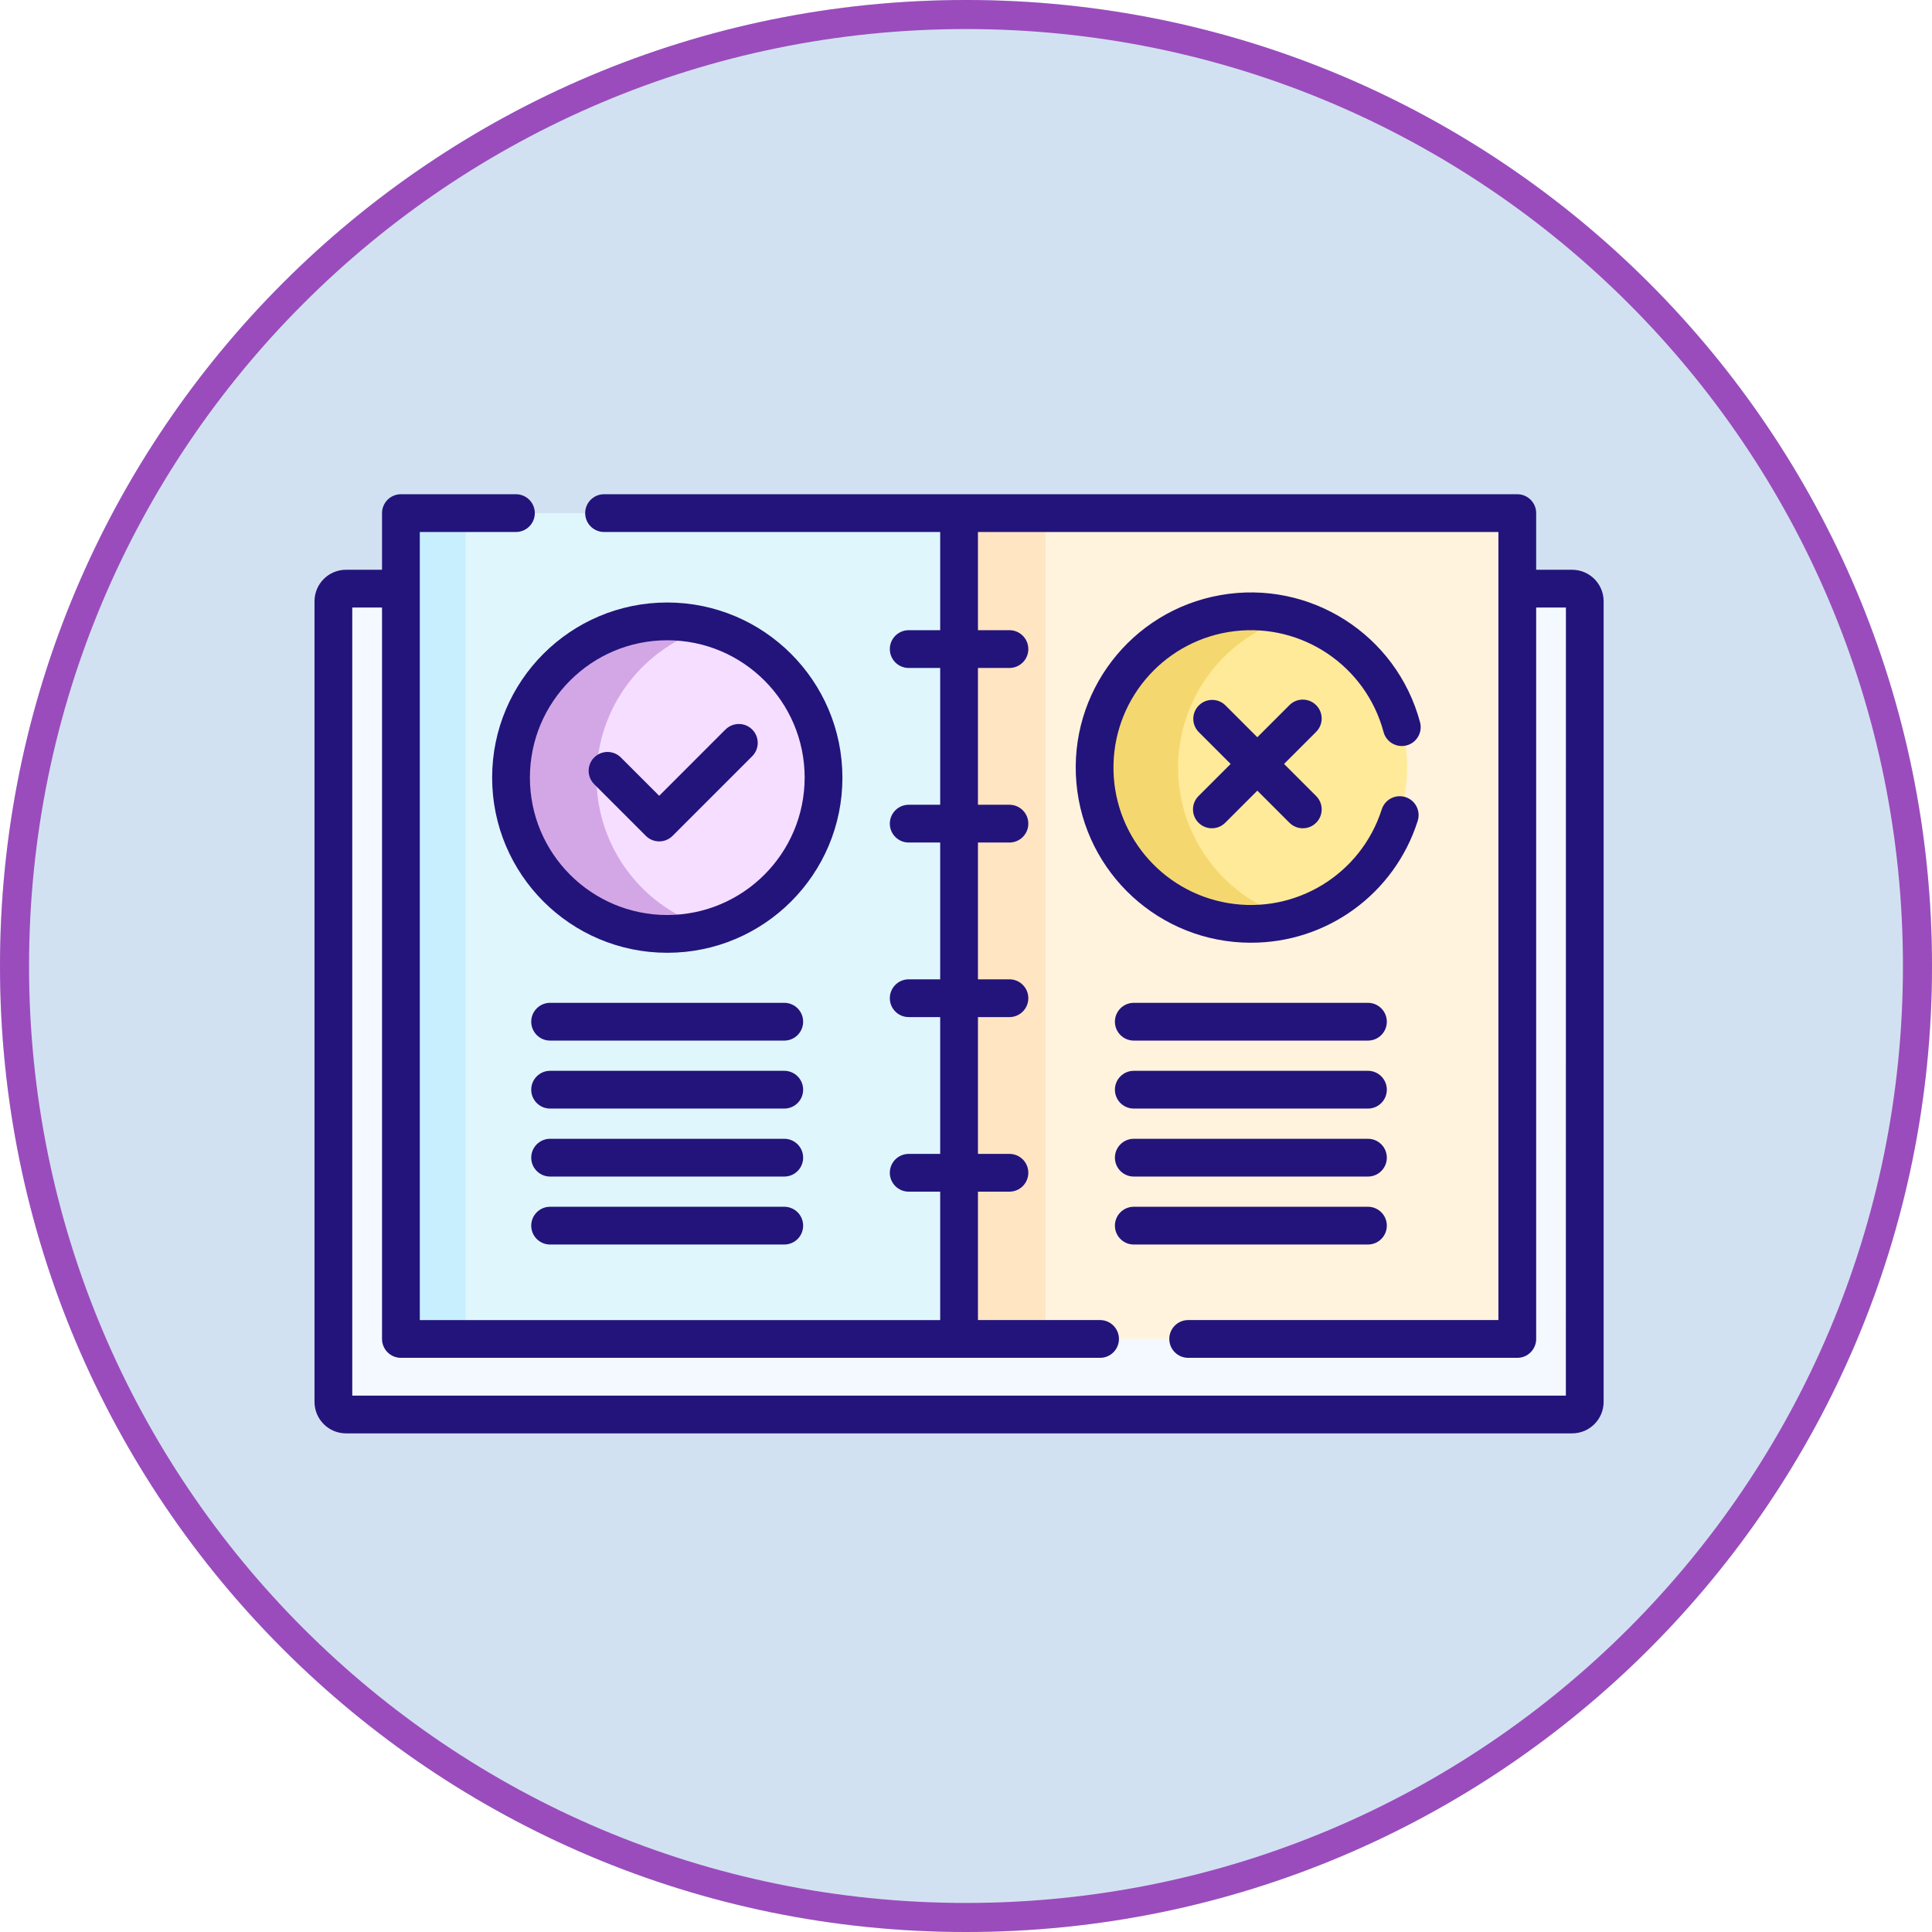
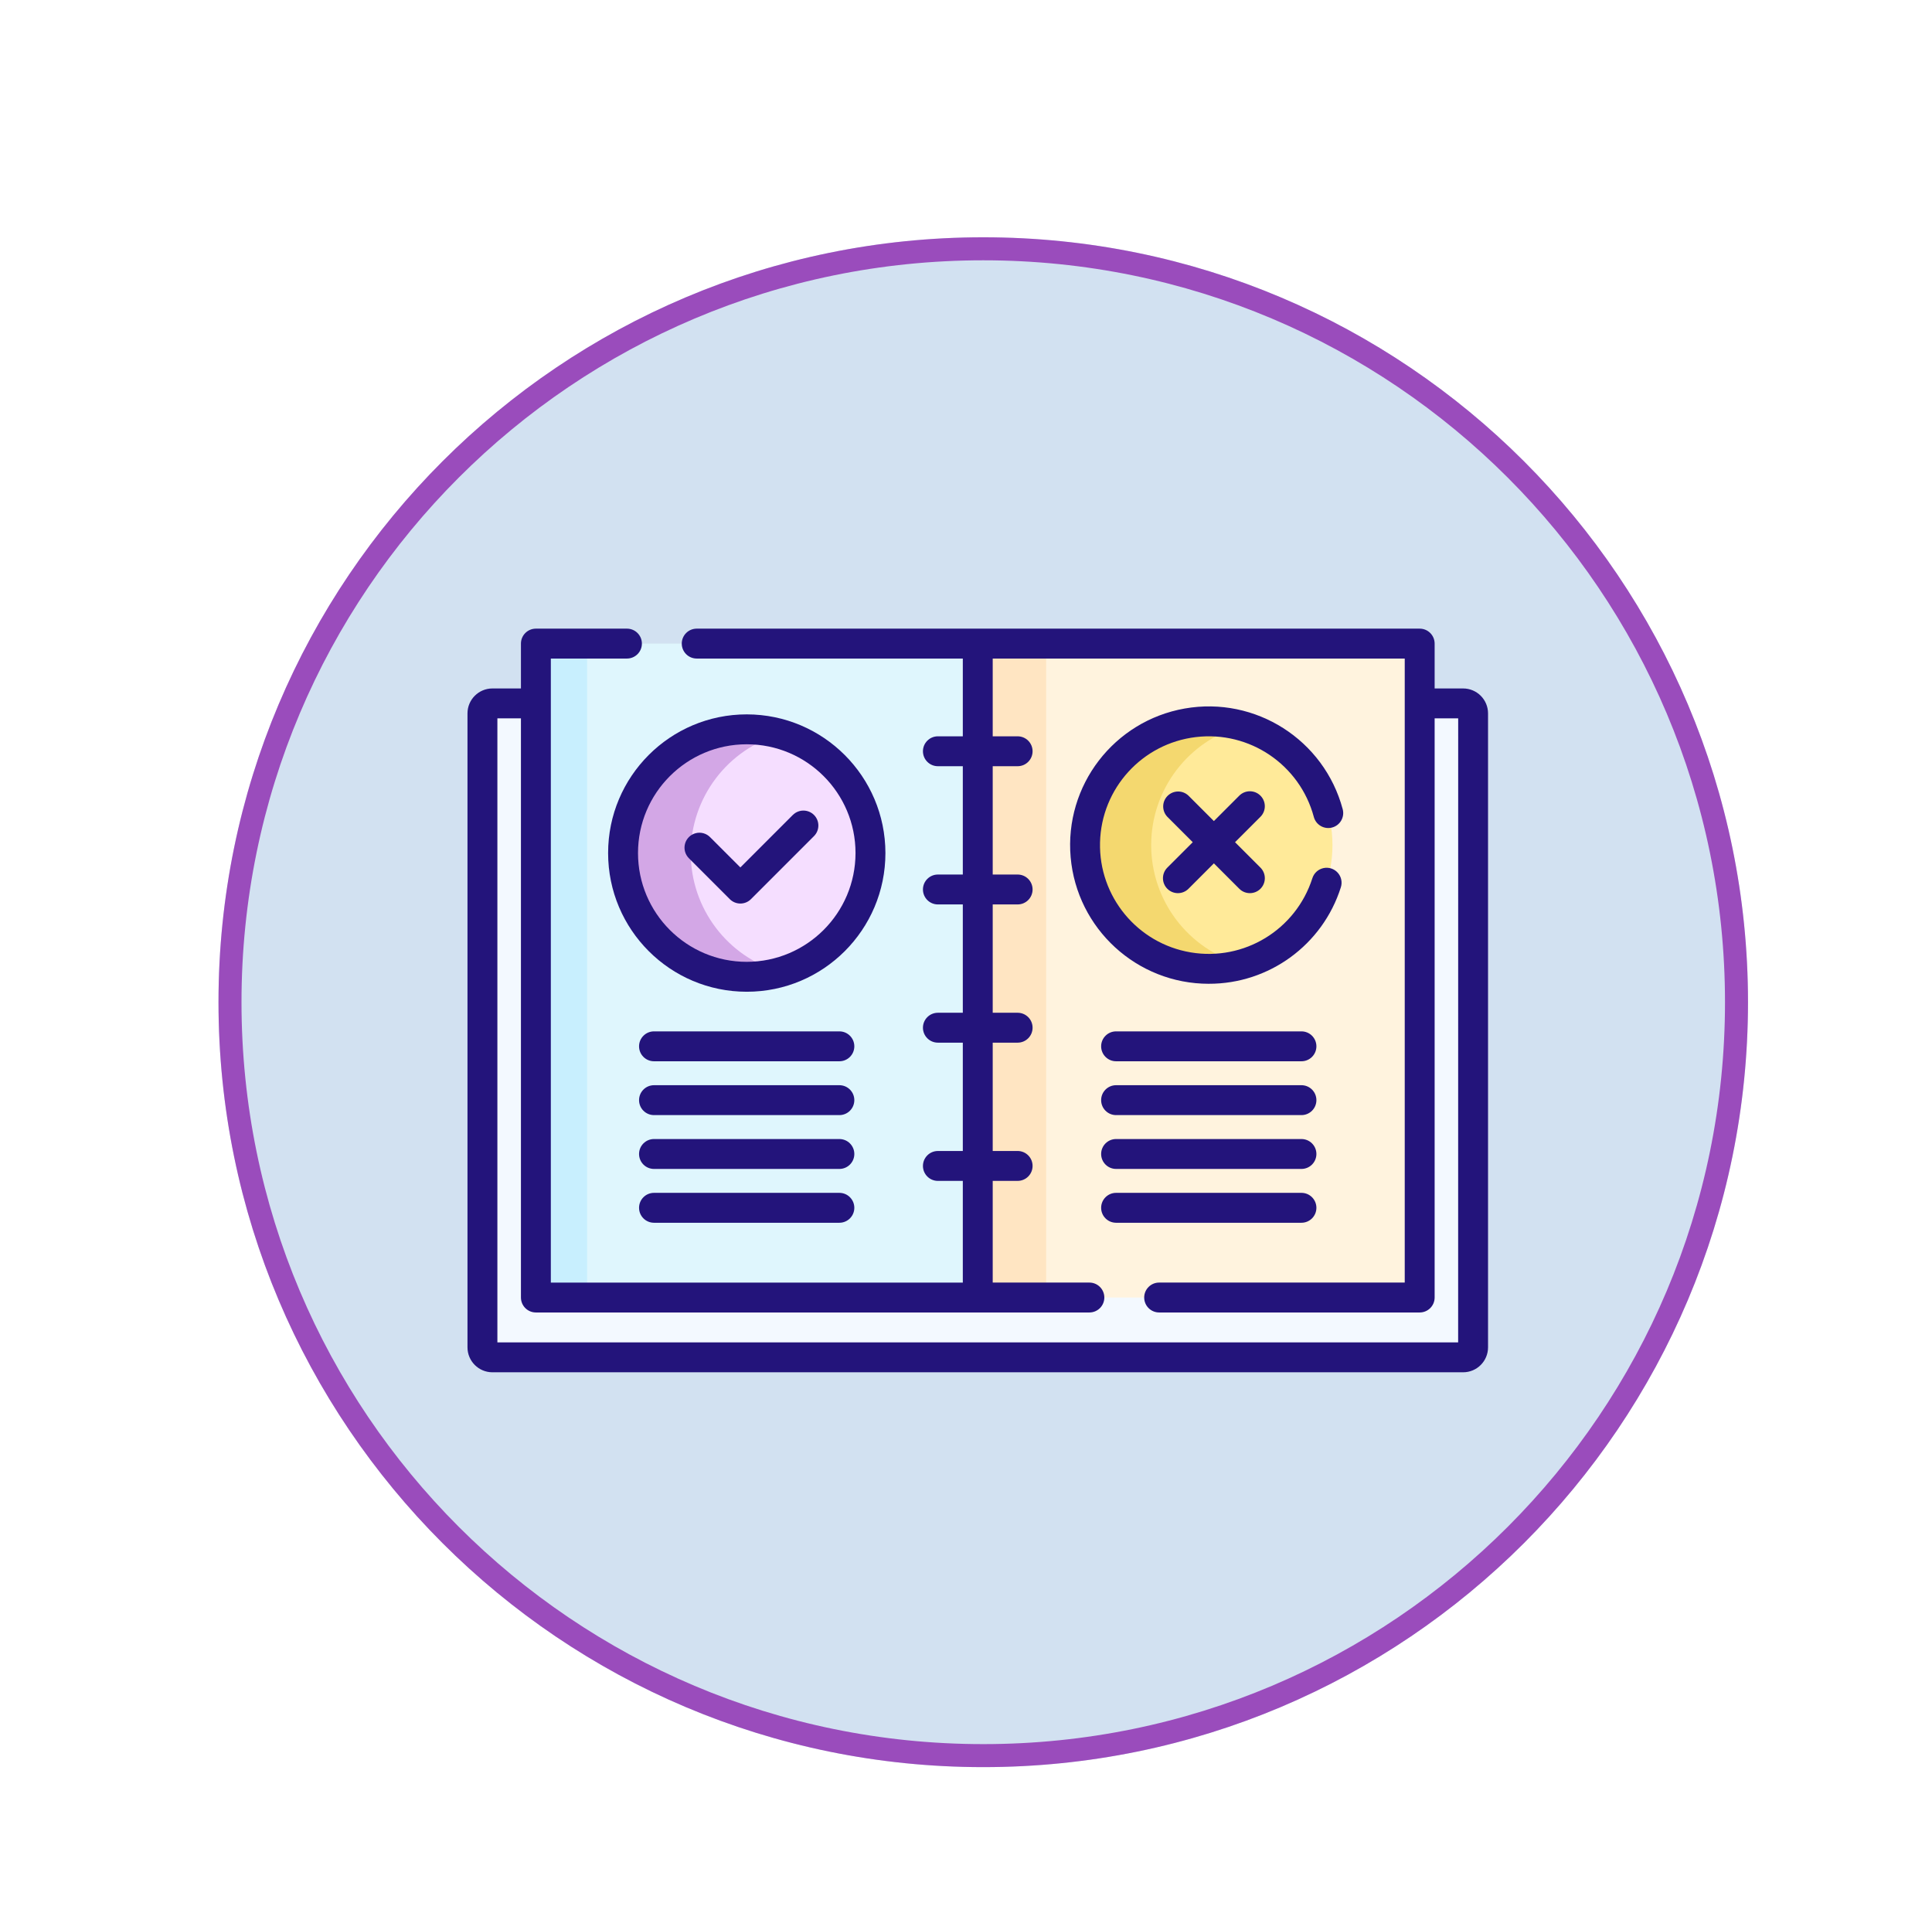
- <svg xmlns="http://www.w3.org/2000/svg" width="133" height="133" viewBox="0 0 133 133">
-   <g id="t1-i9" transform="translate(-145 -983)">
-     <g id="Ellipse_21" data-name="Ellipse 21" transform="translate(145 983)" fill="#d2e1f1" stroke="#9a4cbc" stroke-width="2">
-       <circle cx="66.5" cy="66.5" r="66.5" stroke="none" />
-       <circle cx="66.5" cy="66.5" r="65.5" fill="none" />
-     </g>
-     <g id="obediente_4_" data-name="obediente (4)" transform="translate(166.651 1017.023)">
-       <path id="Path_98757" data-name="Path 98757" d="M92.777,107H88.822v51.478h-76.5V107H8.367a.867.867,0,0,0-.867.867v55.118a.867.867,0,0,0,.867.867h84.41a.867.867,0,0,0,.867-.867V107.867A.867.867,0,0,0,92.777,107Z" transform="translate(-6.2 -100.5)" fill="#f3f9ff" />
-       <path id="Path_98758" data-name="Path 98758" d="M14.52,162.984v-4.506h-2.2V107H8.367a.867.867,0,0,0-.867.867v55.118a.867.867,0,0,0,.867.867h7.02A.867.867,0,0,1,14.52,162.984Z" transform="translate(-6.2 -100.5)" fill="#f3f9ff" />
-       <g id="Group_53400" data-name="Group 53400" transform="translate(0 0)">
-         <g id="Group_53398" data-name="Group 53398" transform="translate(5.948 1.3)">
-           <g id="Group_53387" data-name="Group 53387">
-             <path id="Path_98759" data-name="Path 98759" d="M34.316,77H72.74v56.851H34.316Z" transform="translate(-34.316 -77)" fill="#dff6fd" />
-           </g>
-           <g id="Group_53388" data-name="Group 53388" transform="translate(0)">
-             <path id="Path_98760" data-name="Path 98760" d="M34.316,77h4.452v56.851H34.316Z" transform="translate(-34.316 -77)" fill="#c8effe" />
-           </g>
-           <g id="Group_53389" data-name="Group 53389" transform="translate(38.424)">
-             <path id="Path_98761" data-name="Path 98761" d="M256,77h38.424v56.851H256Z" transform="translate(-256 -77)" fill="#fff3de" />
-           </g>
-           <g id="Group_53390" data-name="Group 53390" transform="translate(38.424)">
-             <path id="Path_98762" data-name="Path 98762" d="M256,77h5.948v56.851H256Z" transform="translate(-256 -77)" fill="#ffe5c2" />
-           </g>
-           <g id="Group_53393" data-name="Group 53393" transform="translate(7.579 7.453)">
-             <g id="Group_53391" data-name="Group 53391" transform="translate(0)">
-               <circle id="Ellipse_22" data-name="Ellipse 22" cx="10.757" cy="10.757" r="10.757" fill="#f5deff" />
+ <svg xmlns="http://www.w3.org/2000/svg" width="168" height="166" viewBox="0 0 168 166">
+   <g id="t1-i9" transform="translate(-139 -4816)">
+     <g id="t1-i9-2" data-name="t1-i9" transform="translate(13 3853.63)">
+       <g id="Ellipse_21" data-name="Ellipse 21" transform="translate(145 983)" fill="#d2e1f1" stroke="#9a4cbc" stroke-width="2">
+         <circle cx="66.5" cy="66.5" r="66.5" stroke="none" />
+         <circle cx="66.5" cy="66.5" r="65.5" fill="none" />
+       </g>
+       <g id="obediente_4_" data-name="obediente (4)" transform="translate(166.651 1017.023)">
+         <path id="Path_98757" data-name="Path 98757" d="M92.777,107H88.822v51.478h-76.5V107H8.367a.867.867,0,0,0-.867.867v55.118a.867.867,0,0,0,.867.867h84.41a.867.867,0,0,0,.867-.867V107.867A.867.867,0,0,0,92.777,107Z" transform="translate(-6.2 -100.5)" fill="#f3f9ff" />
+         <path id="Path_98758" data-name="Path 98758" d="M14.52,162.984v-4.506h-2.2V107H8.367a.867.867,0,0,0-.867.867v55.118a.867.867,0,0,0,.867.867h7.02A.867.867,0,0,1,14.52,162.984Z" transform="translate(-6.2 -100.5)" fill="#f3f9ff" />
+         <g id="Group_53400" data-name="Group 53400" transform="translate(0 0)">
+           <g id="Group_53398" data-name="Group 53398" transform="translate(5.948 1.3)">
+             <g id="Group_53387" data-name="Group 53387">
+               <path id="Path_98759" data-name="Path 98759" d="M34.316,77H72.74v56.851H34.316Z" transform="translate(-34.316 -77)" fill="#dff6fd" />
            </g>
-             <g id="Group_53392" data-name="Group 53392">
-               <path id="Path_98763" data-name="Path 98763" d="M83.928,130.757a10.759,10.759,0,0,1,7.814-10.346,10.757,10.757,0,1,0,0,20.692A10.759,10.759,0,0,1,83.928,130.757Z" transform="translate(-78.042 -120)" fill="#d3a7e6" />
+             <g id="Group_53388" data-name="Group 53388" transform="translate(0)">
+               <path id="Path_98760" data-name="Path 98760" d="M34.316,77h4.452v56.851H34.316Z" transform="translate(-34.316 -77)" fill="#c8effe" />
+             </g>
+             <g id="Group_53389" data-name="Group 53389" transform="translate(38.424)">
+               <path id="Path_98761" data-name="Path 98761" d="M256,77h38.424v56.851H256Z" transform="translate(-256 -77)" fill="#fff3de" />
+             </g>
+             <g id="Group_53390" data-name="Group 53390" transform="translate(38.424)">
+               <path id="Path_98762" data-name="Path 98762" d="M256,77h5.948v56.851H256Z" transform="translate(-256 -77)" fill="#ffe5c2" />
+             </g>
+             <g id="Group_53393" data-name="Group 53393" transform="translate(7.579 7.453)">
+               <g id="Group_53391" data-name="Group 53391" transform="translate(0)">
+                 <circle id="Ellipse_22" data-name="Ellipse 22" cx="10.757" cy="10.757" r="10.757" fill="#f5deff" />
+               </g>
+               <g id="Group_53392" data-name="Group 53392">
+                 <path id="Path_98763" data-name="Path 98763" d="M83.928,130.757a10.759,10.759,0,0,1,7.814-10.346,10.757,10.757,0,1,0,0,20.692A10.759,10.759,0,0,1,83.928,130.757Z" transform="translate(-78.042 -120)" fill="#d3a7e6" />
+               </g>
+             </g>
+             <g id="Group_53397" data-name="Group 53397" transform="translate(47.754 6.76)">
+               <g id="Group_53395" data-name="Group 53395">
+                 <g id="Group_53394" data-name="Group 53394">
+                   <circle id="Ellipse_23" data-name="Ellipse 23" cx="10.757" cy="10.757" r="10.757" fill="#ffea99" />
+                 </g>
+               </g>
+               <g id="Group_53396" data-name="Group 53396" transform="translate(0)">
+                 <path id="Path_98764" data-name="Path 98764" d="M315.581,126.757a10.76,10.76,0,0,1,7.883-10.366,10.757,10.757,0,1,0,0,20.731A10.76,10.76,0,0,1,315.581,126.757Z" transform="translate(-309.832 -116)" fill="#f4d86f" />
+               </g>
            </g>
          </g>
-           <g id="Group_53397" data-name="Group 53397" transform="translate(47.754 6.76)">
-             <g id="Group_53395" data-name="Group 53395">
-               <g id="Group_53394" data-name="Group 53394">
-                 <circle id="Ellipse_23" data-name="Ellipse 23" cx="10.757" cy="10.757" r="10.757" fill="#ffea99" />
-               </g>
-             </g>
-             <g id="Group_53396" data-name="Group 53396" transform="translate(0)">
-               <path id="Path_98764" data-name="Path 98764" d="M315.581,126.757a10.76,10.76,0,0,1,7.883-10.366,10.757,10.757,0,1,0,0,20.731A10.76,10.76,0,0,1,315.581,126.757Z" transform="translate(-309.832 -116)" fill="#f4d86f" />
-             </g>
+           <g id="Group_53399" data-name="Group 53399">
+             <path id="Path_98765" data-name="Path 98765" d="M86.577,74.7H84.1V70.8a1.3,1.3,0,0,0-1.3-1.3H19.933a1.3,1.3,0,1,0,0,2.6H43.072v6.76H40.905a1.3,1.3,0,1,0,0,2.6h2.167v9.417H40.905a1.3,1.3,0,0,0,0,2.6h2.167v9.417H40.905a1.3,1.3,0,1,0,0,2.6h2.167v9.418H40.905a1.3,1.3,0,0,0,0,2.6h2.167v8.84H7.248V72.1h6.618a1.3,1.3,0,1,0,0-2.6H5.948a1.3,1.3,0,0,0-1.3,1.3v3.9H2.167A2.169,2.169,0,0,0,0,76.866v55.118a2.169,2.169,0,0,0,2.167,2.167h84.41a2.169,2.169,0,0,0,2.167-2.167V76.866A2.169,2.169,0,0,0,86.577,74.7Zm-.433,56.851H2.6V77.3H4.648v50.351a1.3,1.3,0,0,0,1.3,1.3h48.13a1.3,1.3,0,1,0,0-2.6H45.672v-8.84h2.167a1.3,1.3,0,0,0,0-2.6H45.672v-9.417h2.167a1.3,1.3,0,0,0,0-2.6H45.672V93.477h2.167a1.3,1.3,0,0,0,0-2.6H45.672V81.46h2.167a1.3,1.3,0,0,0,0-2.6H45.672V72.1H81.5v54.251H60.144a1.3,1.3,0,1,0,0,2.6H82.8a1.3,1.3,0,0,0,1.3-1.3V77.3h2.048Z" transform="translate(0 -69.5)" fill="#23147b" />
+             <path id="Path_98766" data-name="Path 98766" d="M82.6,112.5a12.057,12.057,0,1,0,12.057,12.057A12.071,12.071,0,0,0,82.6,112.5Zm0,21.514a9.457,9.457,0,1,1,9.457-9.457A9.468,9.468,0,0,1,82.6,134.014Z" transform="translate(-58.315 -105.047)" fill="#23147b" />
+             <path id="Path_98767" data-name="Path 98767" d="M118.391,161.132l-4.562,4.563-2.617-2.617a1.3,1.3,0,1,0-1.838,1.838l3.537,3.537a1.3,1.3,0,0,0,1.839,0l5.482-5.482a1.3,1.3,0,0,0-1.839-1.838Z" transform="translate(-90.101 -144.935)" fill="#23147b" />
+             <path id="Path_98768" data-name="Path 98768" d="M314.39,132.614a12.018,12.018,0,0,0,11.483-8.378,1.3,1.3,0,1,0-2.476-.793,9.458,9.458,0,1,1,.128-5.334,1.3,1.3,0,0,0,2.512-.671,12.057,12.057,0,1,0-11.647,15.177Z" transform="translate(-249.931 -101.74)" fill="#23147b" />
+             <path id="Path_98769" data-name="Path 98769" d="M357.381,151.453a1.3,1.3,0,0,0-1.838,0l-2.21,2.21-2.21-2.21a1.3,1.3,0,0,0-1.838,1.838l2.21,2.21-2.21,2.21a1.3,1.3,0,0,0,1.839,1.838l2.21-2.21,2.21,2.21a1.3,1.3,0,0,0,1.839-1.838l-2.21-2.21,2.21-2.21A1.3,1.3,0,0,0,357.381,151.453Z" transform="translate(-288.429 -136.934)" fill="#23147b" />
+             <path id="Path_98770" data-name="Path 98770" d="M103.524,271.5H87.4a1.3,1.3,0,0,0,0,2.6h16.119a1.3,1.3,0,0,0,0-2.6Z" transform="translate(-71.181 -236.488)" fill="#23147b" />
+             <path id="Path_98771" data-name="Path 98771" d="M103.524,298.5H87.4a1.3,1.3,0,0,0,0,2.6h16.119a1.3,1.3,0,0,0,0-2.6Z" transform="translate(-71.181 -258.808)" fill="#23147b" />
+             <path id="Path_98772" data-name="Path 98772" d="M103.524,325.5H87.4a1.3,1.3,0,0,0,0,2.6h16.119a1.3,1.3,0,0,0,0-2.6Z" transform="translate(-71.181 -281.128)" fill="#23147b" />
+             <path id="Path_98773" data-name="Path 98773" d="M103.524,352.5H87.4a1.3,1.3,0,1,0,0,2.6h16.119a1.3,1.3,0,1,0,0-2.6Z" transform="translate(-71.181 -303.449)" fill="#23147b" />
+             <path id="Path_98774" data-name="Path 98774" d="M335.314,271.5H319.195a1.3,1.3,0,1,0,0,2.6h16.119a1.3,1.3,0,0,0,0-2.6Z" transform="translate(-262.795 -236.488)" fill="#23147b" />
+             <path id="Path_98775" data-name="Path 98775" d="M335.314,298.5H319.195a1.3,1.3,0,1,0,0,2.6h16.119a1.3,1.3,0,0,0,0-2.6Z" transform="translate(-262.795 -258.808)" fill="#23147b" />
+             <path id="Path_98776" data-name="Path 98776" d="M335.314,325.5H319.195a1.3,1.3,0,1,0,0,2.6h16.119a1.3,1.3,0,0,0,0-2.6Z" transform="translate(-262.795 -281.128)" fill="#23147b" />
+             <path id="Path_98777" data-name="Path 98777" d="M336.614,353.8a1.3,1.3,0,0,0-1.3-1.3H319.195a1.3,1.3,0,1,0,0,2.6h16.119A1.3,1.3,0,0,0,336.614,353.8Z" transform="translate(-262.795 -303.449)" fill="#23147b" />
          </g>
-         </g>
-         <g id="Group_53399" data-name="Group 53399">
-           <path id="Path_98765" data-name="Path 98765" d="M86.577,74.7H84.1V70.8a1.3,1.3,0,0,0-1.3-1.3H19.933a1.3,1.3,0,1,0,0,2.6H43.072v6.76H40.905a1.3,1.3,0,1,0,0,2.6h2.167v9.417H40.905a1.3,1.3,0,0,0,0,2.6h2.167v9.417H40.905a1.3,1.3,0,1,0,0,2.6h2.167v9.418H40.905a1.3,1.3,0,0,0,0,2.6h2.167v8.84H7.248V72.1h6.618a1.3,1.3,0,1,0,0-2.6H5.948a1.3,1.3,0,0,0-1.3,1.3v3.9H2.167A2.169,2.169,0,0,0,0,76.866v55.118a2.169,2.169,0,0,0,2.167,2.167h84.41a2.169,2.169,0,0,0,2.167-2.167V76.866A2.169,2.169,0,0,0,86.577,74.7Zm-.433,56.851H2.6V77.3H4.648v50.351a1.3,1.3,0,0,0,1.3,1.3h48.13a1.3,1.3,0,1,0,0-2.6H45.672v-8.84h2.167a1.3,1.3,0,0,0,0-2.6H45.672v-9.417h2.167a1.3,1.3,0,0,0,0-2.6H45.672V93.477h2.167a1.3,1.3,0,0,0,0-2.6H45.672V81.46h2.167a1.3,1.3,0,0,0,0-2.6H45.672V72.1H81.5v54.251H60.144a1.3,1.3,0,1,0,0,2.6H82.8a1.3,1.3,0,0,0,1.3-1.3V77.3h2.048Z" transform="translate(0 -69.5)" fill="#23147b" />
-           <path id="Path_98766" data-name="Path 98766" d="M82.6,112.5a12.057,12.057,0,1,0,12.057,12.057A12.071,12.071,0,0,0,82.6,112.5Zm0,21.514a9.457,9.457,0,1,1,9.457-9.457A9.468,9.468,0,0,1,82.6,134.014Z" transform="translate(-58.315 -105.047)" fill="#23147b" />
-           <path id="Path_98767" data-name="Path 98767" d="M118.391,161.132l-4.562,4.563-2.617-2.617a1.3,1.3,0,1,0-1.838,1.838l3.537,3.537a1.3,1.3,0,0,0,1.839,0l5.482-5.482a1.3,1.3,0,0,0-1.839-1.838Z" transform="translate(-90.101 -144.935)" fill="#23147b" />
-           <path id="Path_98768" data-name="Path 98768" d="M314.39,132.614a12.018,12.018,0,0,0,11.483-8.378,1.3,1.3,0,1,0-2.476-.793,9.458,9.458,0,1,1,.128-5.334,1.3,1.3,0,0,0,2.512-.671,12.057,12.057,0,1,0-11.647,15.177Z" transform="translate(-249.931 -101.74)" fill="#23147b" />
-           <path id="Path_98769" data-name="Path 98769" d="M357.381,151.453a1.3,1.3,0,0,0-1.838,0l-2.21,2.21-2.21-2.21a1.3,1.3,0,0,0-1.838,1.838l2.21,2.21-2.21,2.21a1.3,1.3,0,0,0,1.839,1.838l2.21-2.21,2.21,2.21a1.3,1.3,0,0,0,1.839-1.838l-2.21-2.21,2.21-2.21A1.3,1.3,0,0,0,357.381,151.453Z" transform="translate(-288.429 -136.934)" fill="#23147b" />
-           <path id="Path_98770" data-name="Path 98770" d="M103.524,271.5H87.4a1.3,1.3,0,0,0,0,2.6h16.119a1.3,1.3,0,0,0,0-2.6Z" transform="translate(-71.181 -236.488)" fill="#23147b" />
-           <path id="Path_98771" data-name="Path 98771" d="M103.524,298.5H87.4a1.3,1.3,0,0,0,0,2.6h16.119a1.3,1.3,0,0,0,0-2.6Z" transform="translate(-71.181 -258.808)" fill="#23147b" />
-           <path id="Path_98772" data-name="Path 98772" d="M103.524,325.5H87.4a1.3,1.3,0,0,0,0,2.6h16.119a1.3,1.3,0,0,0,0-2.6Z" transform="translate(-71.181 -281.128)" fill="#23147b" />
-           <path id="Path_98773" data-name="Path 98773" d="M103.524,352.5H87.4a1.3,1.3,0,1,0,0,2.6h16.119a1.3,1.3,0,1,0,0-2.6Z" transform="translate(-71.181 -303.449)" fill="#23147b" />
-           <path id="Path_98774" data-name="Path 98774" d="M335.314,271.5H319.195a1.3,1.3,0,1,0,0,2.6h16.119a1.3,1.3,0,0,0,0-2.6Z" transform="translate(-262.795 -236.488)" fill="#23147b" />
-           <path id="Path_98775" data-name="Path 98775" d="M335.314,298.5H319.195a1.3,1.3,0,1,0,0,2.6h16.119a1.3,1.3,0,0,0,0-2.6Z" transform="translate(-262.795 -258.808)" fill="#23147b" />
-           <path id="Path_98776" data-name="Path 98776" d="M335.314,325.5H319.195a1.3,1.3,0,1,0,0,2.6h16.119a1.3,1.3,0,0,0,0-2.6Z" transform="translate(-262.795 -281.128)" fill="#23147b" />
-           <path id="Path_98777" data-name="Path 98777" d="M336.614,353.8a1.3,1.3,0,0,0-1.3-1.3H319.195a1.3,1.3,0,1,0,0,2.6h16.119A1.3,1.3,0,0,0,336.614,353.8Z" transform="translate(-262.795 -303.449)" fill="#23147b" />
        </g>
      </g>
    </g>
+     <g id="Rectangle_5316" data-name="Rectangle 5316" transform="translate(139 4816)" fill="none" stroke="#707070" stroke-width="1" opacity="0">
+       <rect width="168" height="166" stroke="none" />
+       <rect x="0.5" y="0.5" width="167" height="165" fill="none" />
+     </g>
  </g>
</svg>
